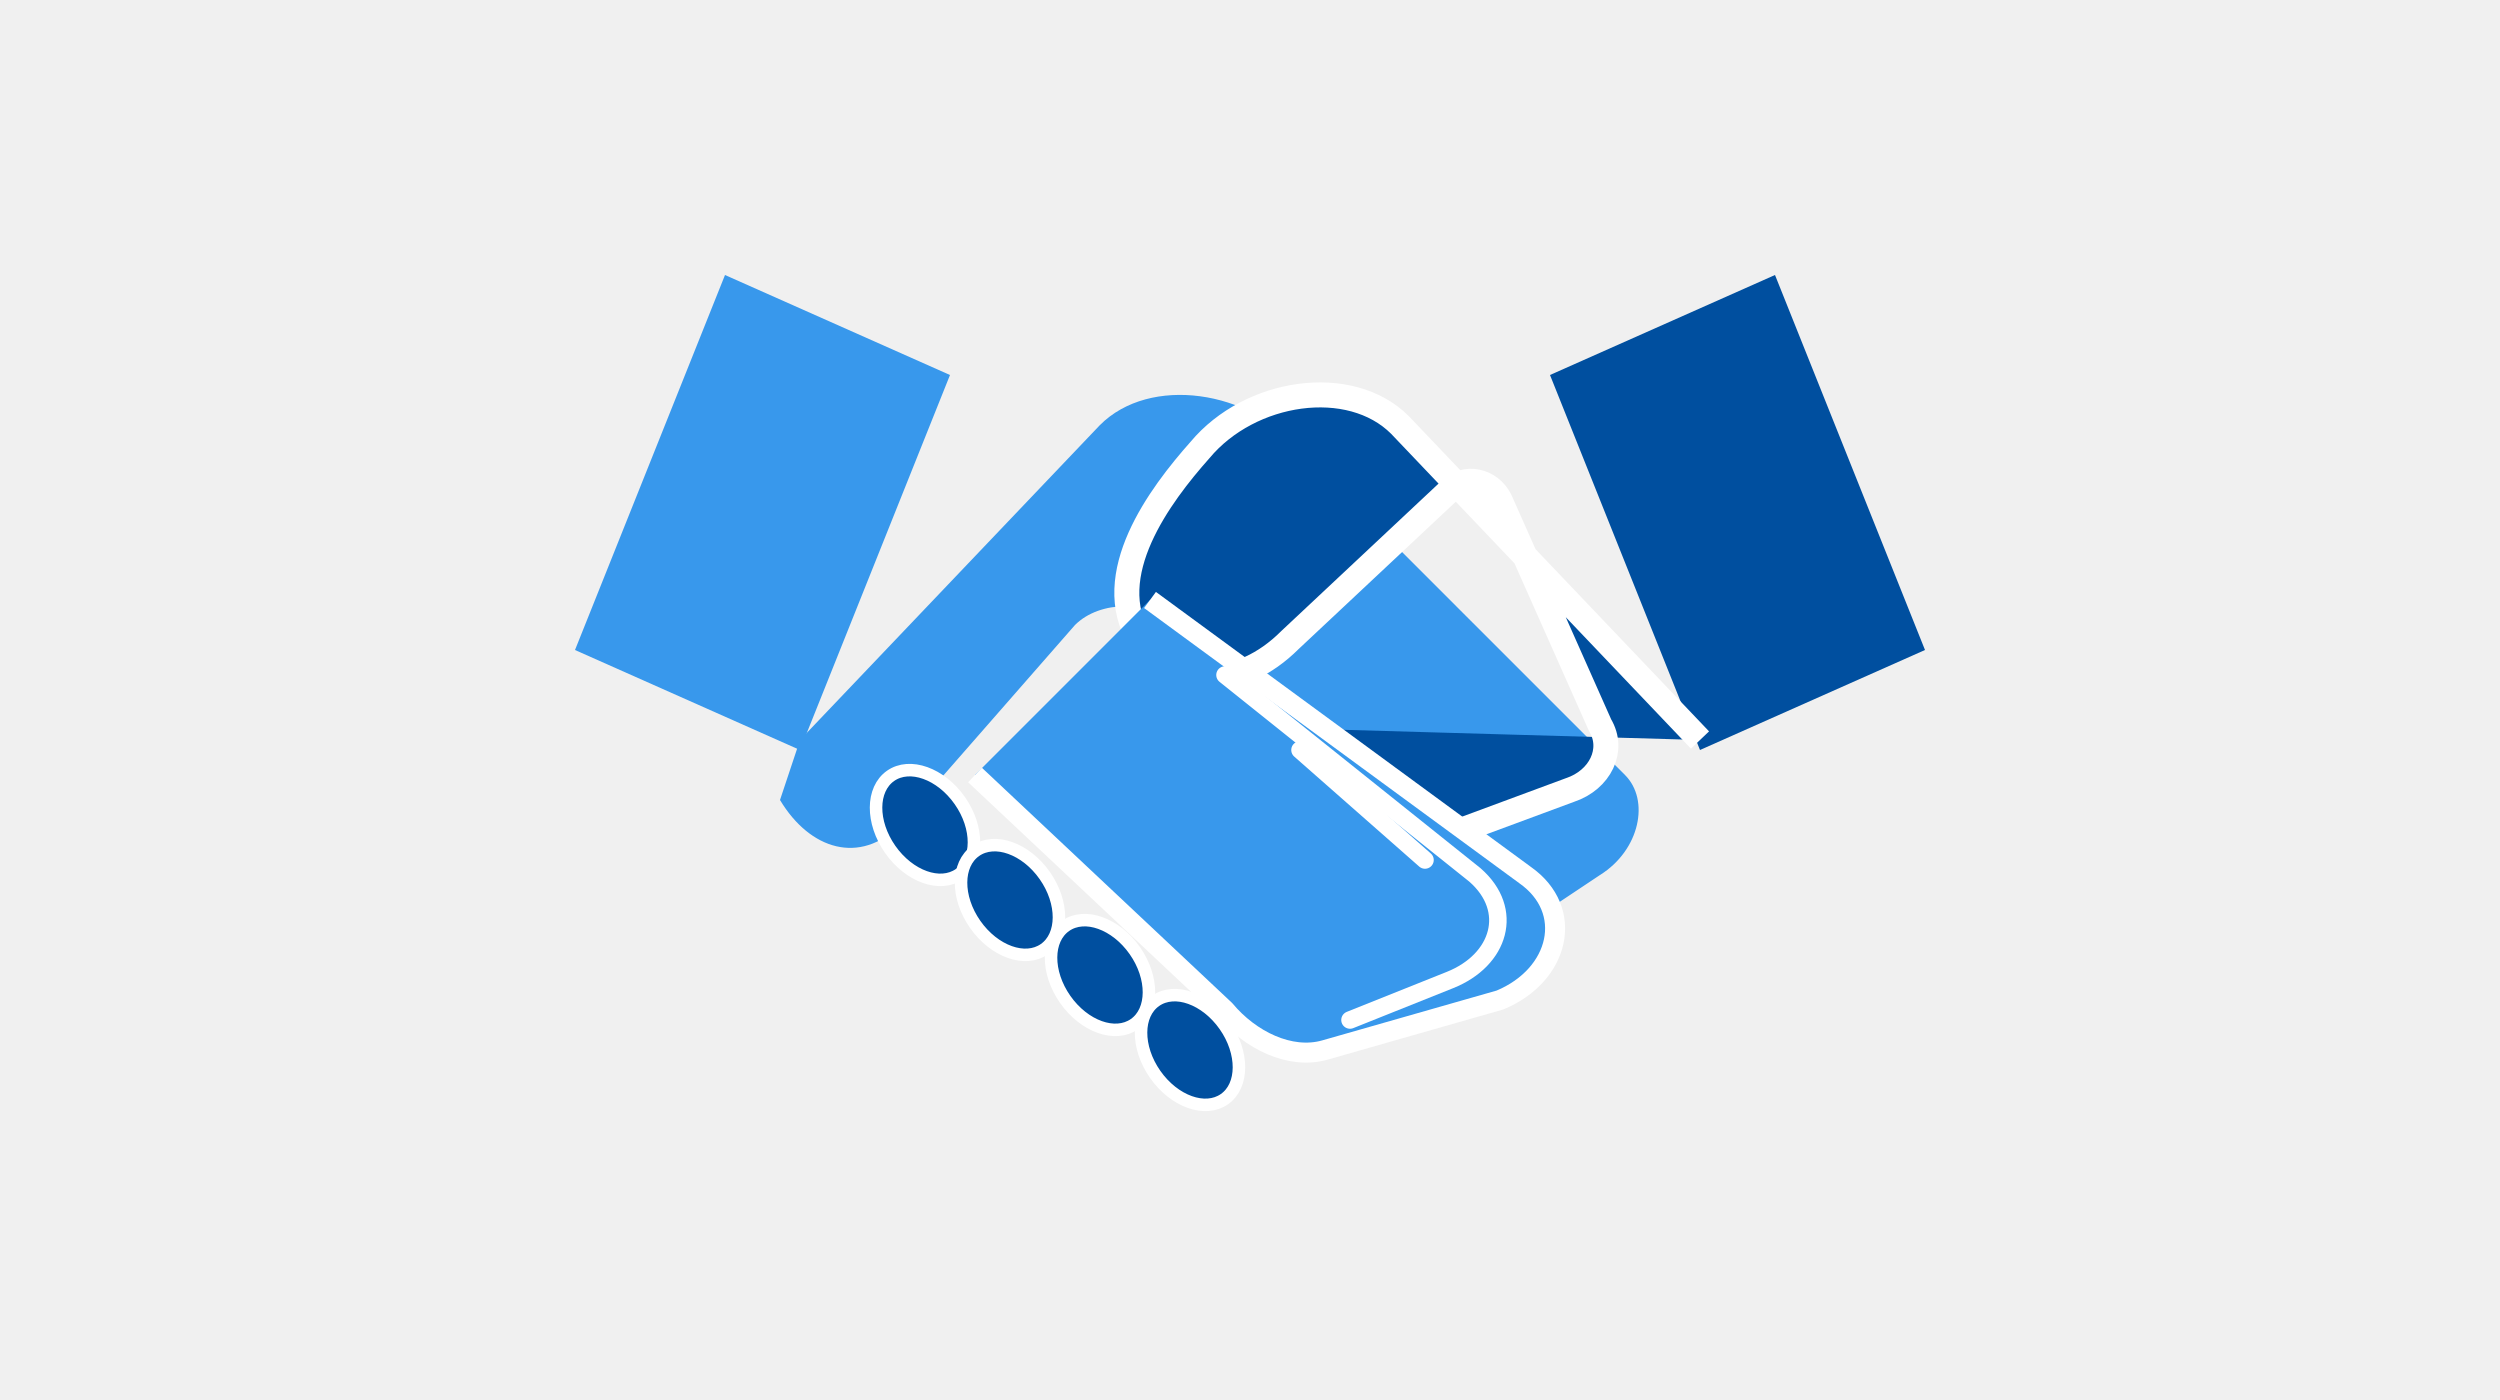
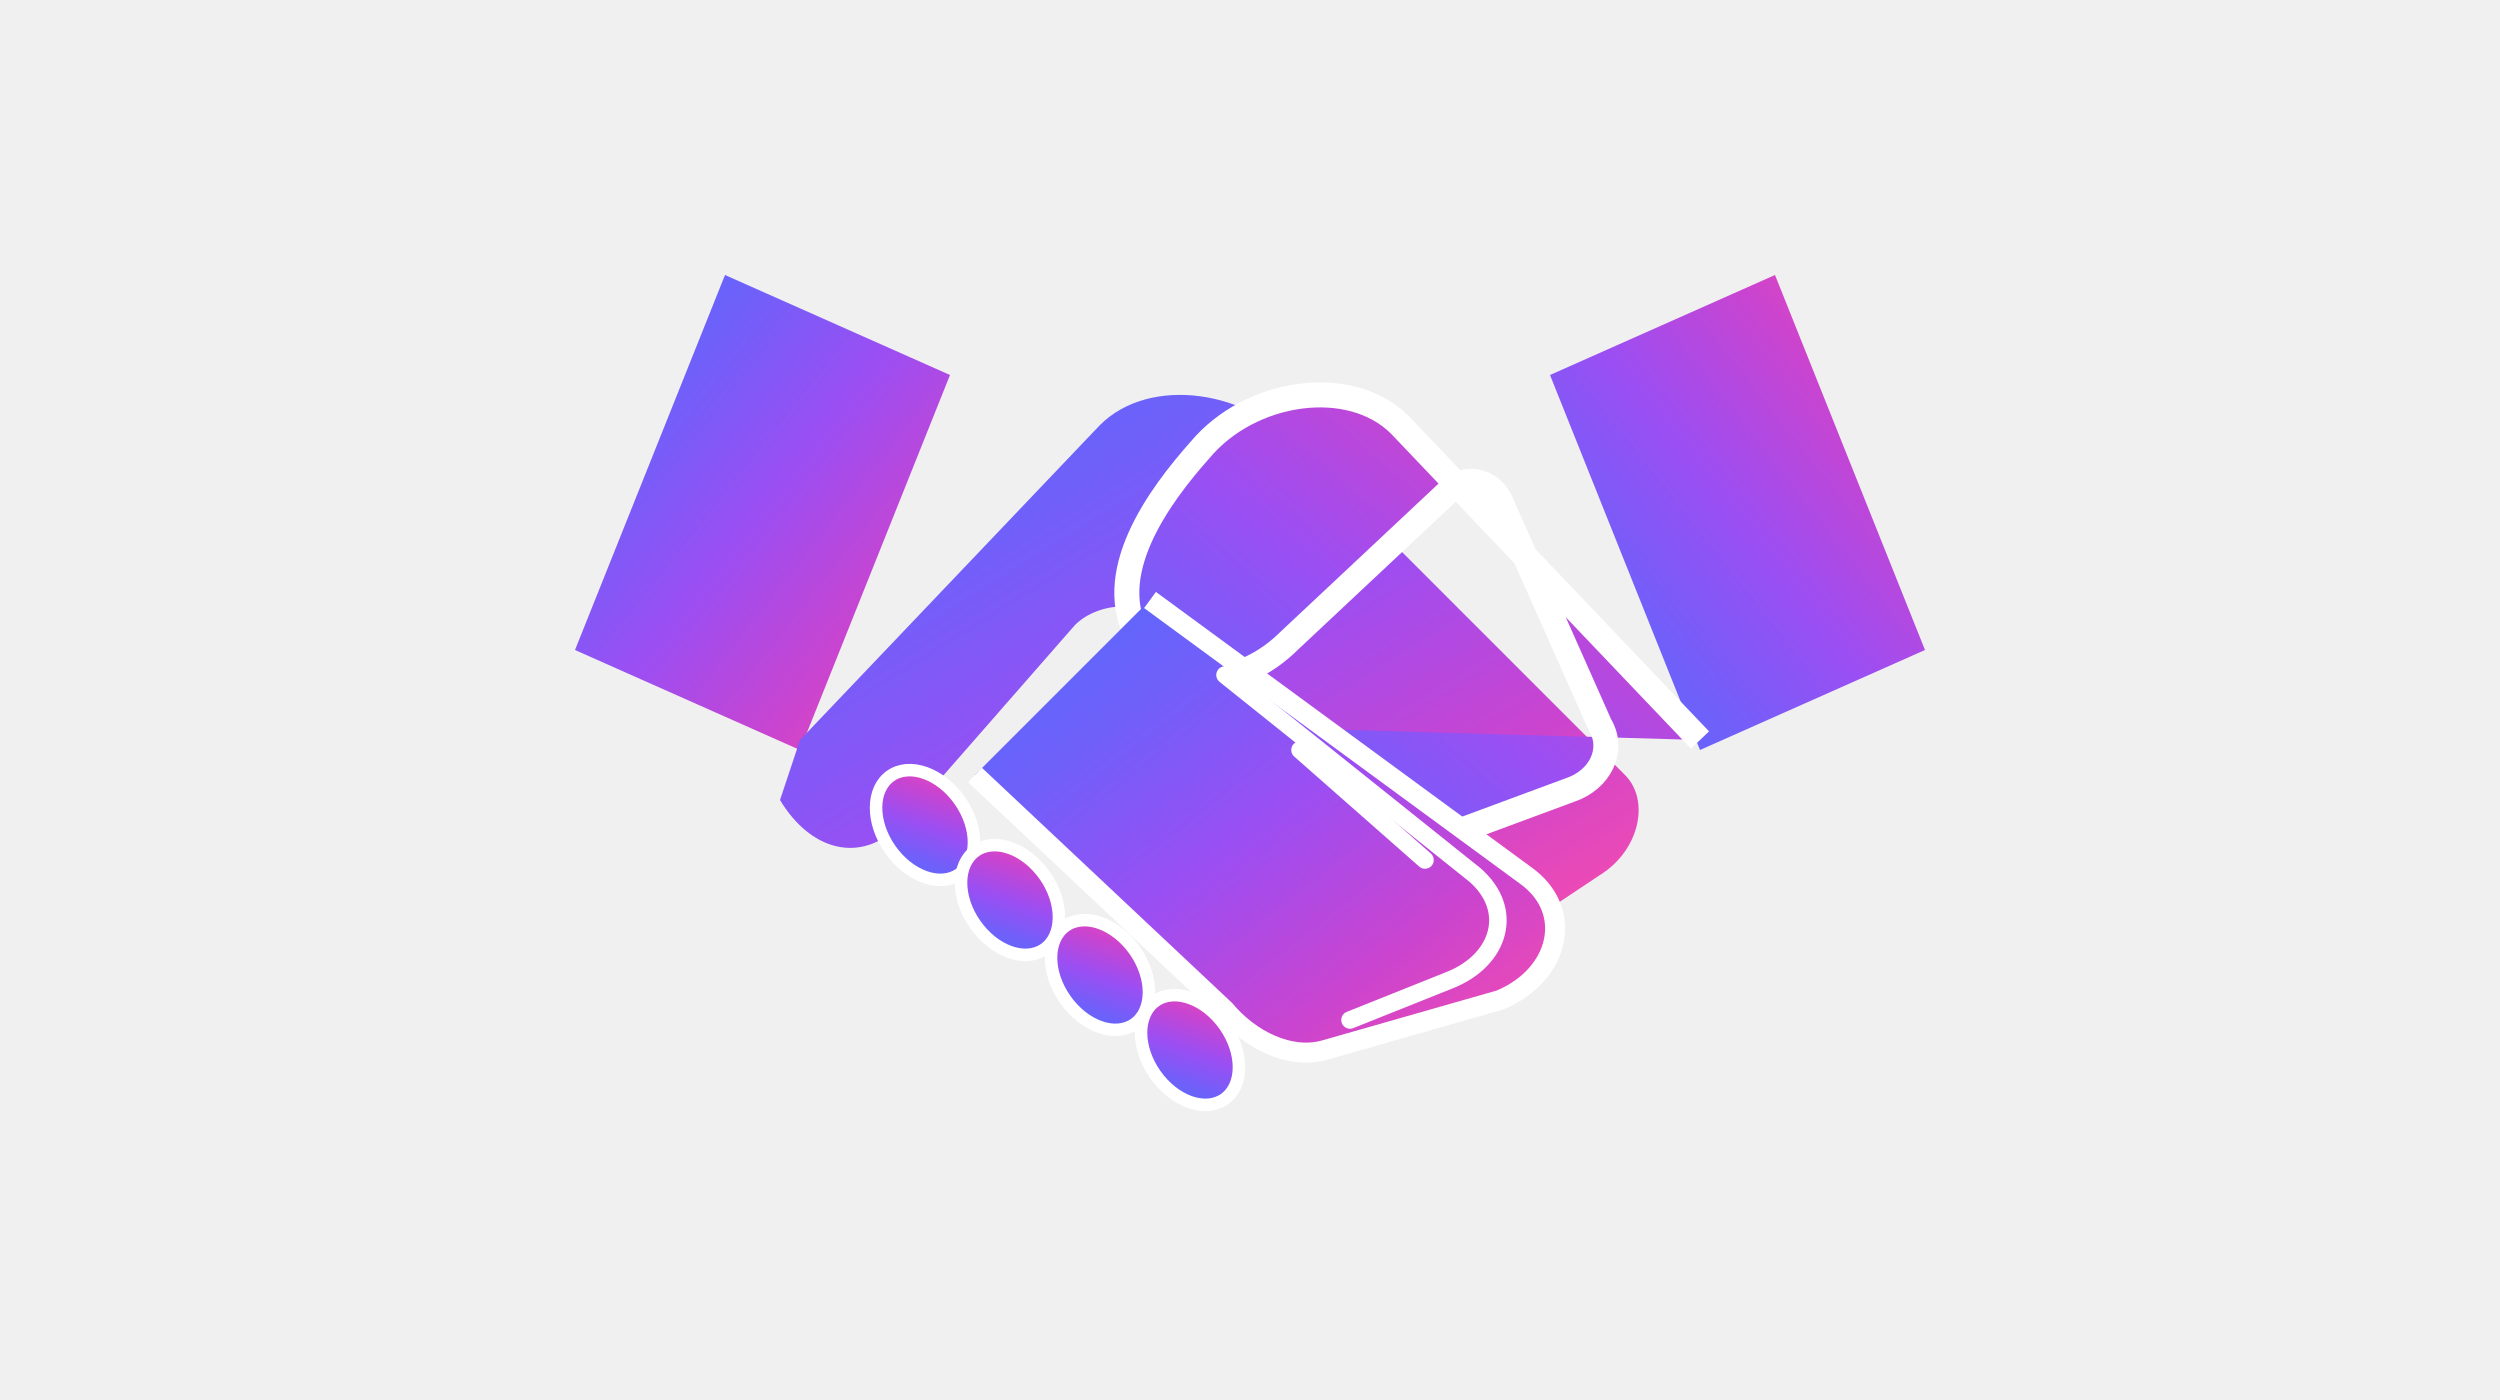
<svg xmlns="http://www.w3.org/2000/svg" viewBox="0 0 500 280" fill="none">
-   <polygon points="145,55 190,75 160,150 115,130" fill="#3898EC" />
-   <polygon points="355,55 310,75 340,150 385,130" fill="#004F9F" />
-   <path d="M 160 148 L 220 85 C 230 75 250 78 260 90 L 325 155 C 330 160 328 170 320 175 L 305 185 C 300 188 292 186 288 180 L 235 125 C 230 120 220 120 215 125 L 180 165 C 172 173 162 170 156 160 Z" fill="#3898EC" />
-   <ellipse cx="185" cy="165" rx="8.5" ry="12" transform="rotate(-35 185 165)" fill="#004F9F" stroke="#FFFFFF" stroke-width="2.5" />
-   <ellipse cx="202" cy="180" rx="8.5" ry="12" transform="rotate(-35 202 180)" fill="#004F9F" stroke="#FFFFFF" stroke-width="2.5" />
-   <ellipse cx="220" cy="195" rx="8.5" ry="12" transform="rotate(-35 220 195)" fill="#004F9F" stroke="#FFFFFF" stroke-width="2.5" />
-   <ellipse cx="238" cy="210" rx="8.5" ry="12" transform="rotate(-35 238 210)" fill="#004F9F" stroke="#FFFFFF" stroke-width="2.5" />
-   <path d="M 340 148 L 280 85 C 270 75 250 78 240 90 C 232 99 220 115 228 128 C 235 138 248 138 258 128 L 290 98 C 293 95 298 96 300 100 L 320 145 C 323 150 320 156 314 158 L 260 178 C 255 180 252 178 250 174 L 235 145" fill="#004F9F" stroke="#FFFFFF" stroke-width="5" stroke-linejoin="round" />
-   <path d="M 230 120 L 305 175 C 315 182 312 195 300 200 L 265 210 C 258 212 250 208 245 202 L 195 155" fill="#3898EC" stroke="#FFFFFF" stroke-width="4" stroke-linejoin="round" />
+   <defs>
+     <linearGradient id="handshakeSparshGrad1" x1="0%" y1="0%" x2="100%" y2="100%">
+       <stop offset="0%" stop-color="#4F6DFE" />
+       <stop offset="25%" stop-color="#6F60FA" />
+       <stop offset="50%" stop-color="#9C4EF2" />
+       <stop offset="75%" stop-color="#CA44CF" />
+       <stop offset="100%" stop-color="#F94CAB" />
+     </linearGradient>
+     <linearGradient id="handshakeSparshGrad2" x1="100%" y1="0%" x2="0%" y2="100%">
+       <stop offset="0%" stop-color="#F94CAB" />
+       <stop offset="25%" stop-color="#CA44CF" />
+       <stop offset="50%" stop-color="#9C4EF2" />
+       <stop offset="75%" stop-color="#6F60FA" />
+       <stop offset="100%" stop-color="#4F6DFE" />
+     </linearGradient>
+   </defs>
+   <polygon points="145,55 190,75 160,150 115,130" fill="url(#handshakeSparshGrad1)" />
+   <polygon points="355,55 310,75 340,150 385,130" fill="url(#handshakeSparshGrad2)" />
+   <path d="M 160 148 L 220 85 C 230 75 250 78 260 90 L 325 155 C 330 160 328 170 320 175 L 305 185 C 300 188 292 186 288 180 L 235 125 C 230 120 220 120 215 125 L 180 165 C 172 173 162 170 156 160 Z" fill="url(#handshakeSparshGrad1)" />
+   <ellipse cx="185" cy="165" rx="8.5" ry="12" transform="rotate(-35 185 165)" fill="url(#handshakeSparshGrad2)" stroke="#FFFFFF" stroke-width="2.5" />
+   <ellipse cx="202" cy="180" rx="8.5" ry="12" transform="rotate(-35 202 180)" fill="url(#handshakeSparshGrad2)" stroke="#FFFFFF" stroke-width="2.5" />
+   <ellipse cx="220" cy="195" rx="8.5" ry="12" transform="rotate(-35 220 195)" fill="url(#handshakeSparshGrad2)" stroke="#FFFFFF" stroke-width="2.5" />
+   <ellipse cx="238" cy="210" rx="8.5" ry="12" transform="rotate(-35 238 210)" fill="url(#handshakeSparshGrad2)" stroke="#FFFFFF" stroke-width="2.5" />
+   <path d="M 340 148 L 280 85 C 270 75 250 78 240 90 C 232 99 220 115 228 128 C 235 138 248 138 258 128 L 290 98 C 293 95 298 96 300 100 L 320 145 C 323 150 320 156 314 158 L 260 178 C 255 180 252 178 250 174 L 235 145" fill="url(#handshakeSparshGrad2)" stroke="#FFFFFF" stroke-width="5" stroke-linejoin="round" />
+   <path d="M 230 120 L 305 175 C 315 182 312 195 300 200 L 265 210 C 258 212 250 208 245 202 L 195 155" fill="url(#handshakeSparshGrad1)" stroke="#FFFFFF" stroke-width="4" stroke-linejoin="round" />
  <path d="M 245 135 L 295 175 C 303 182 300 192 290 196 L 270 204" stroke="#FFFFFF" stroke-width="3.5" stroke-linecap="round" />
  <path d="M 260 150 L 285 172" stroke="#FFFFFF" stroke-width="3.5" stroke-linecap="round" />
</svg>
